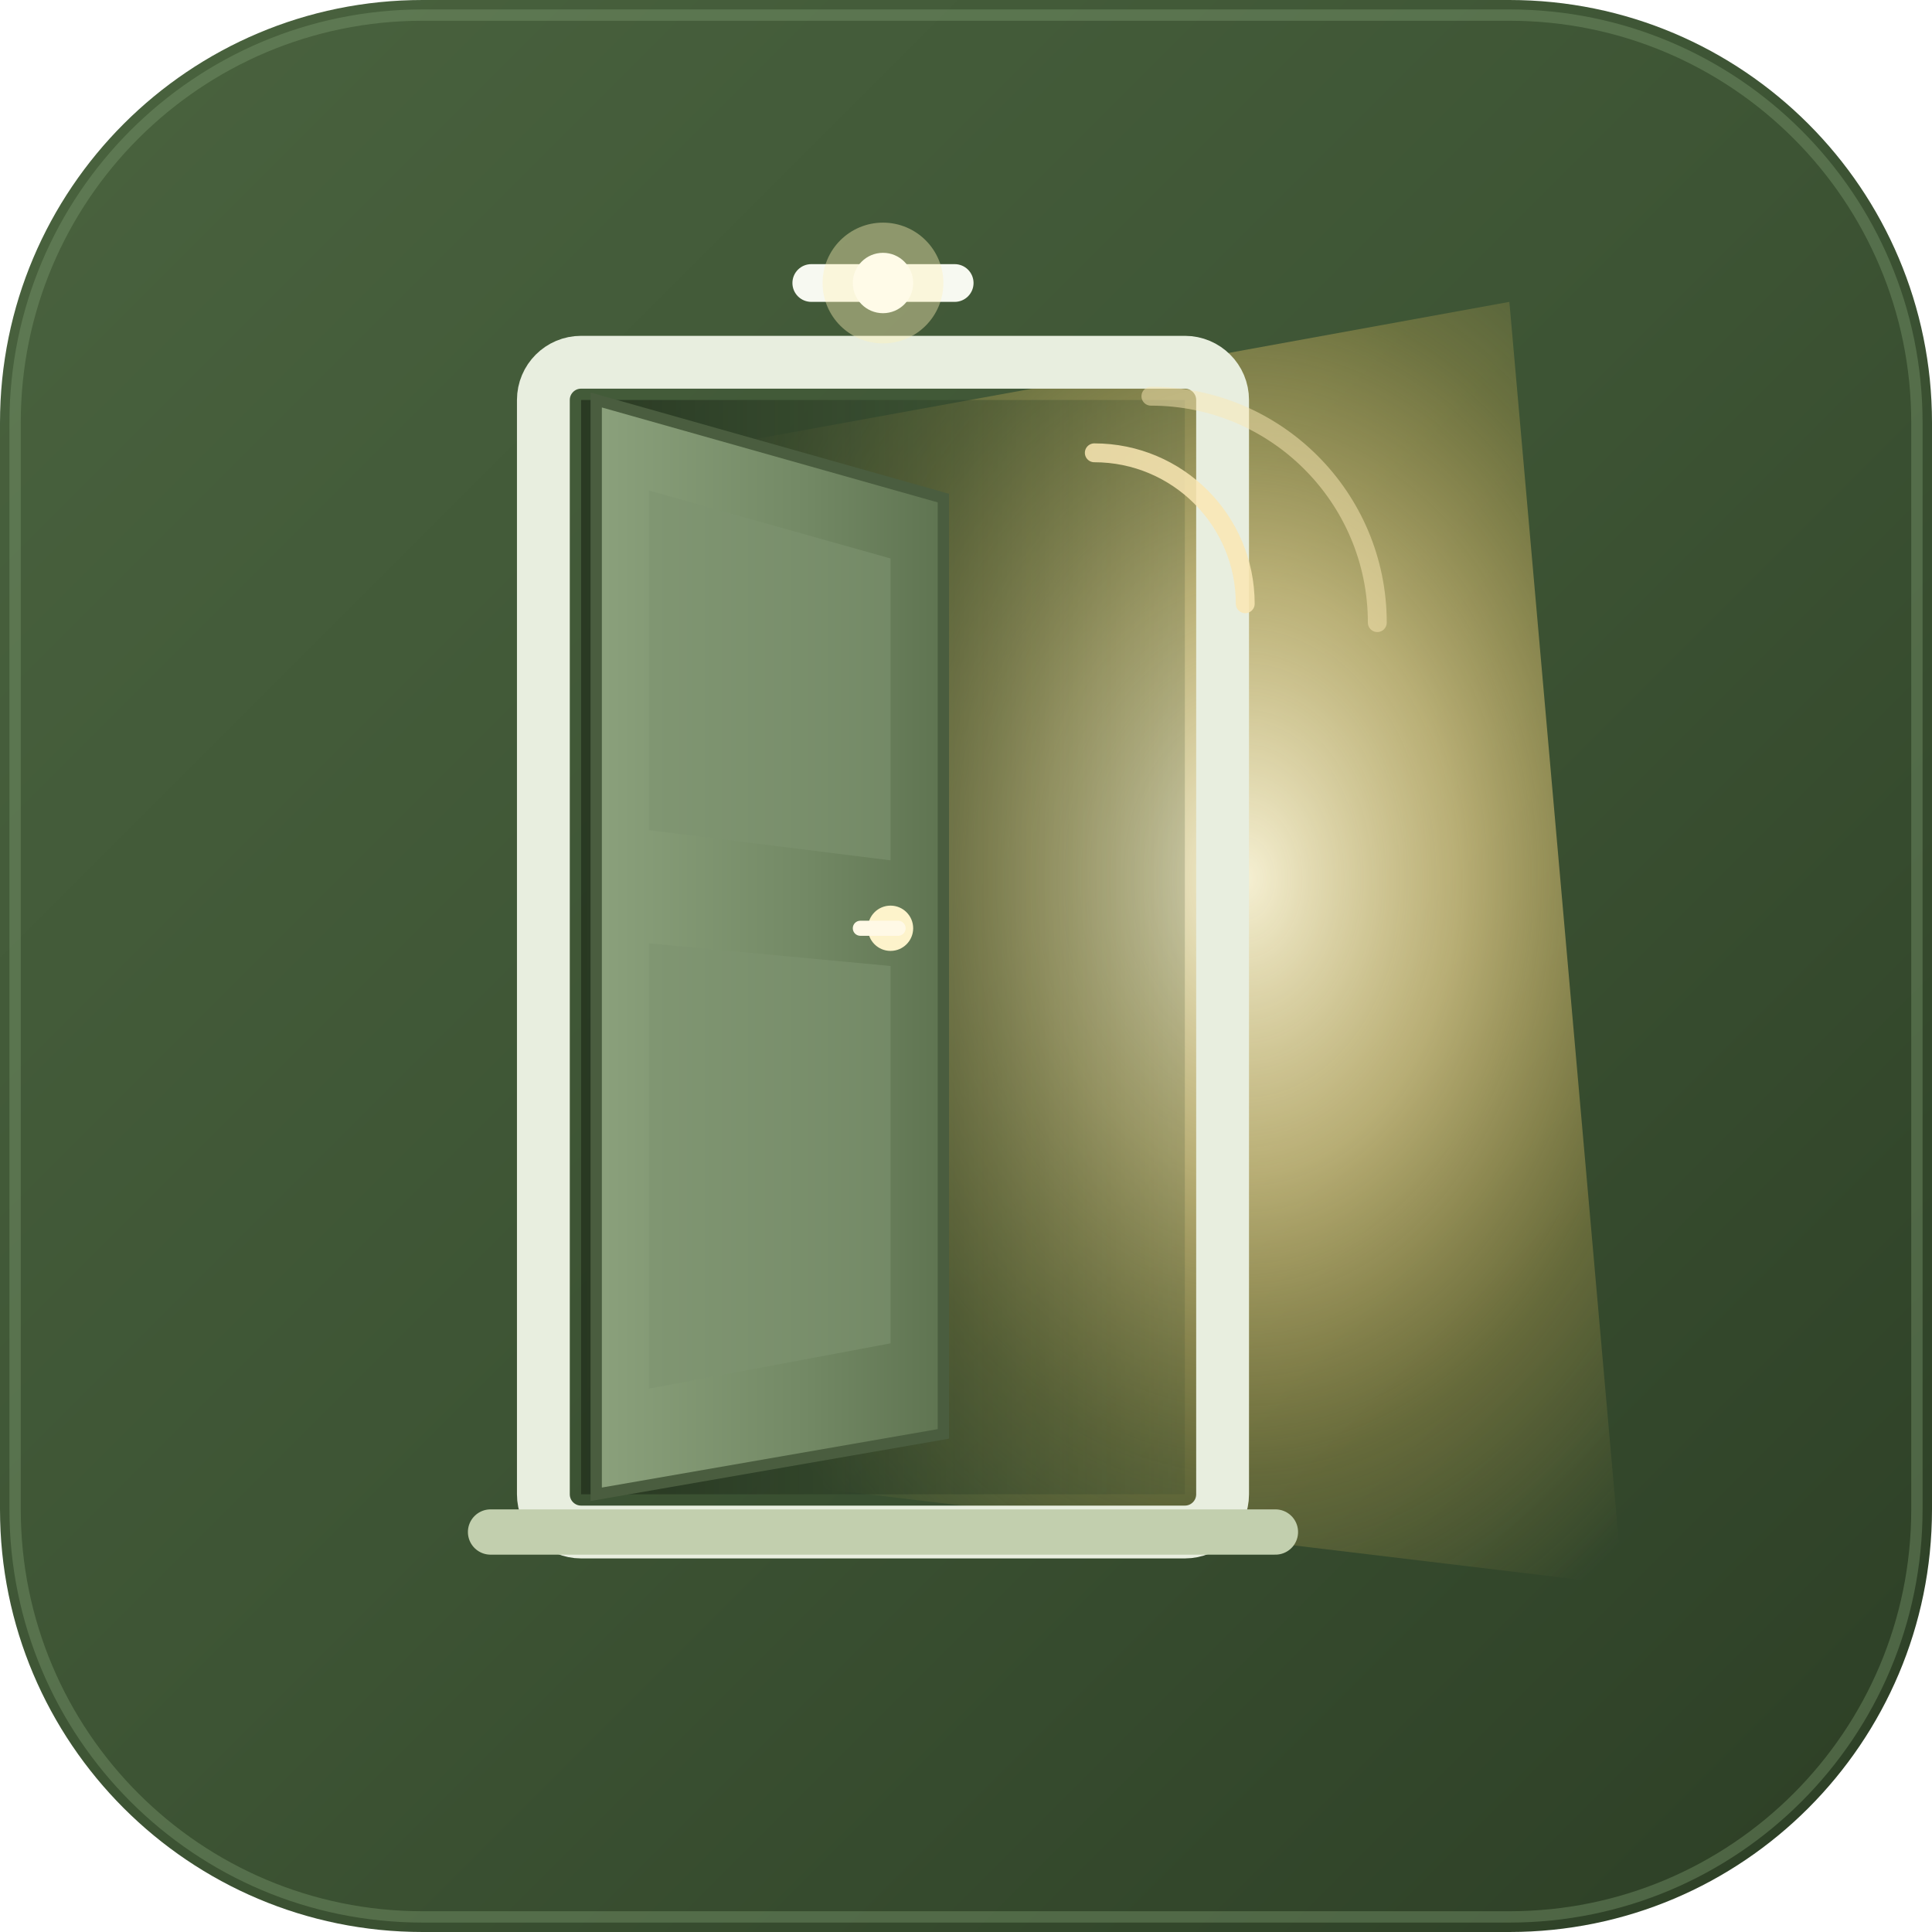
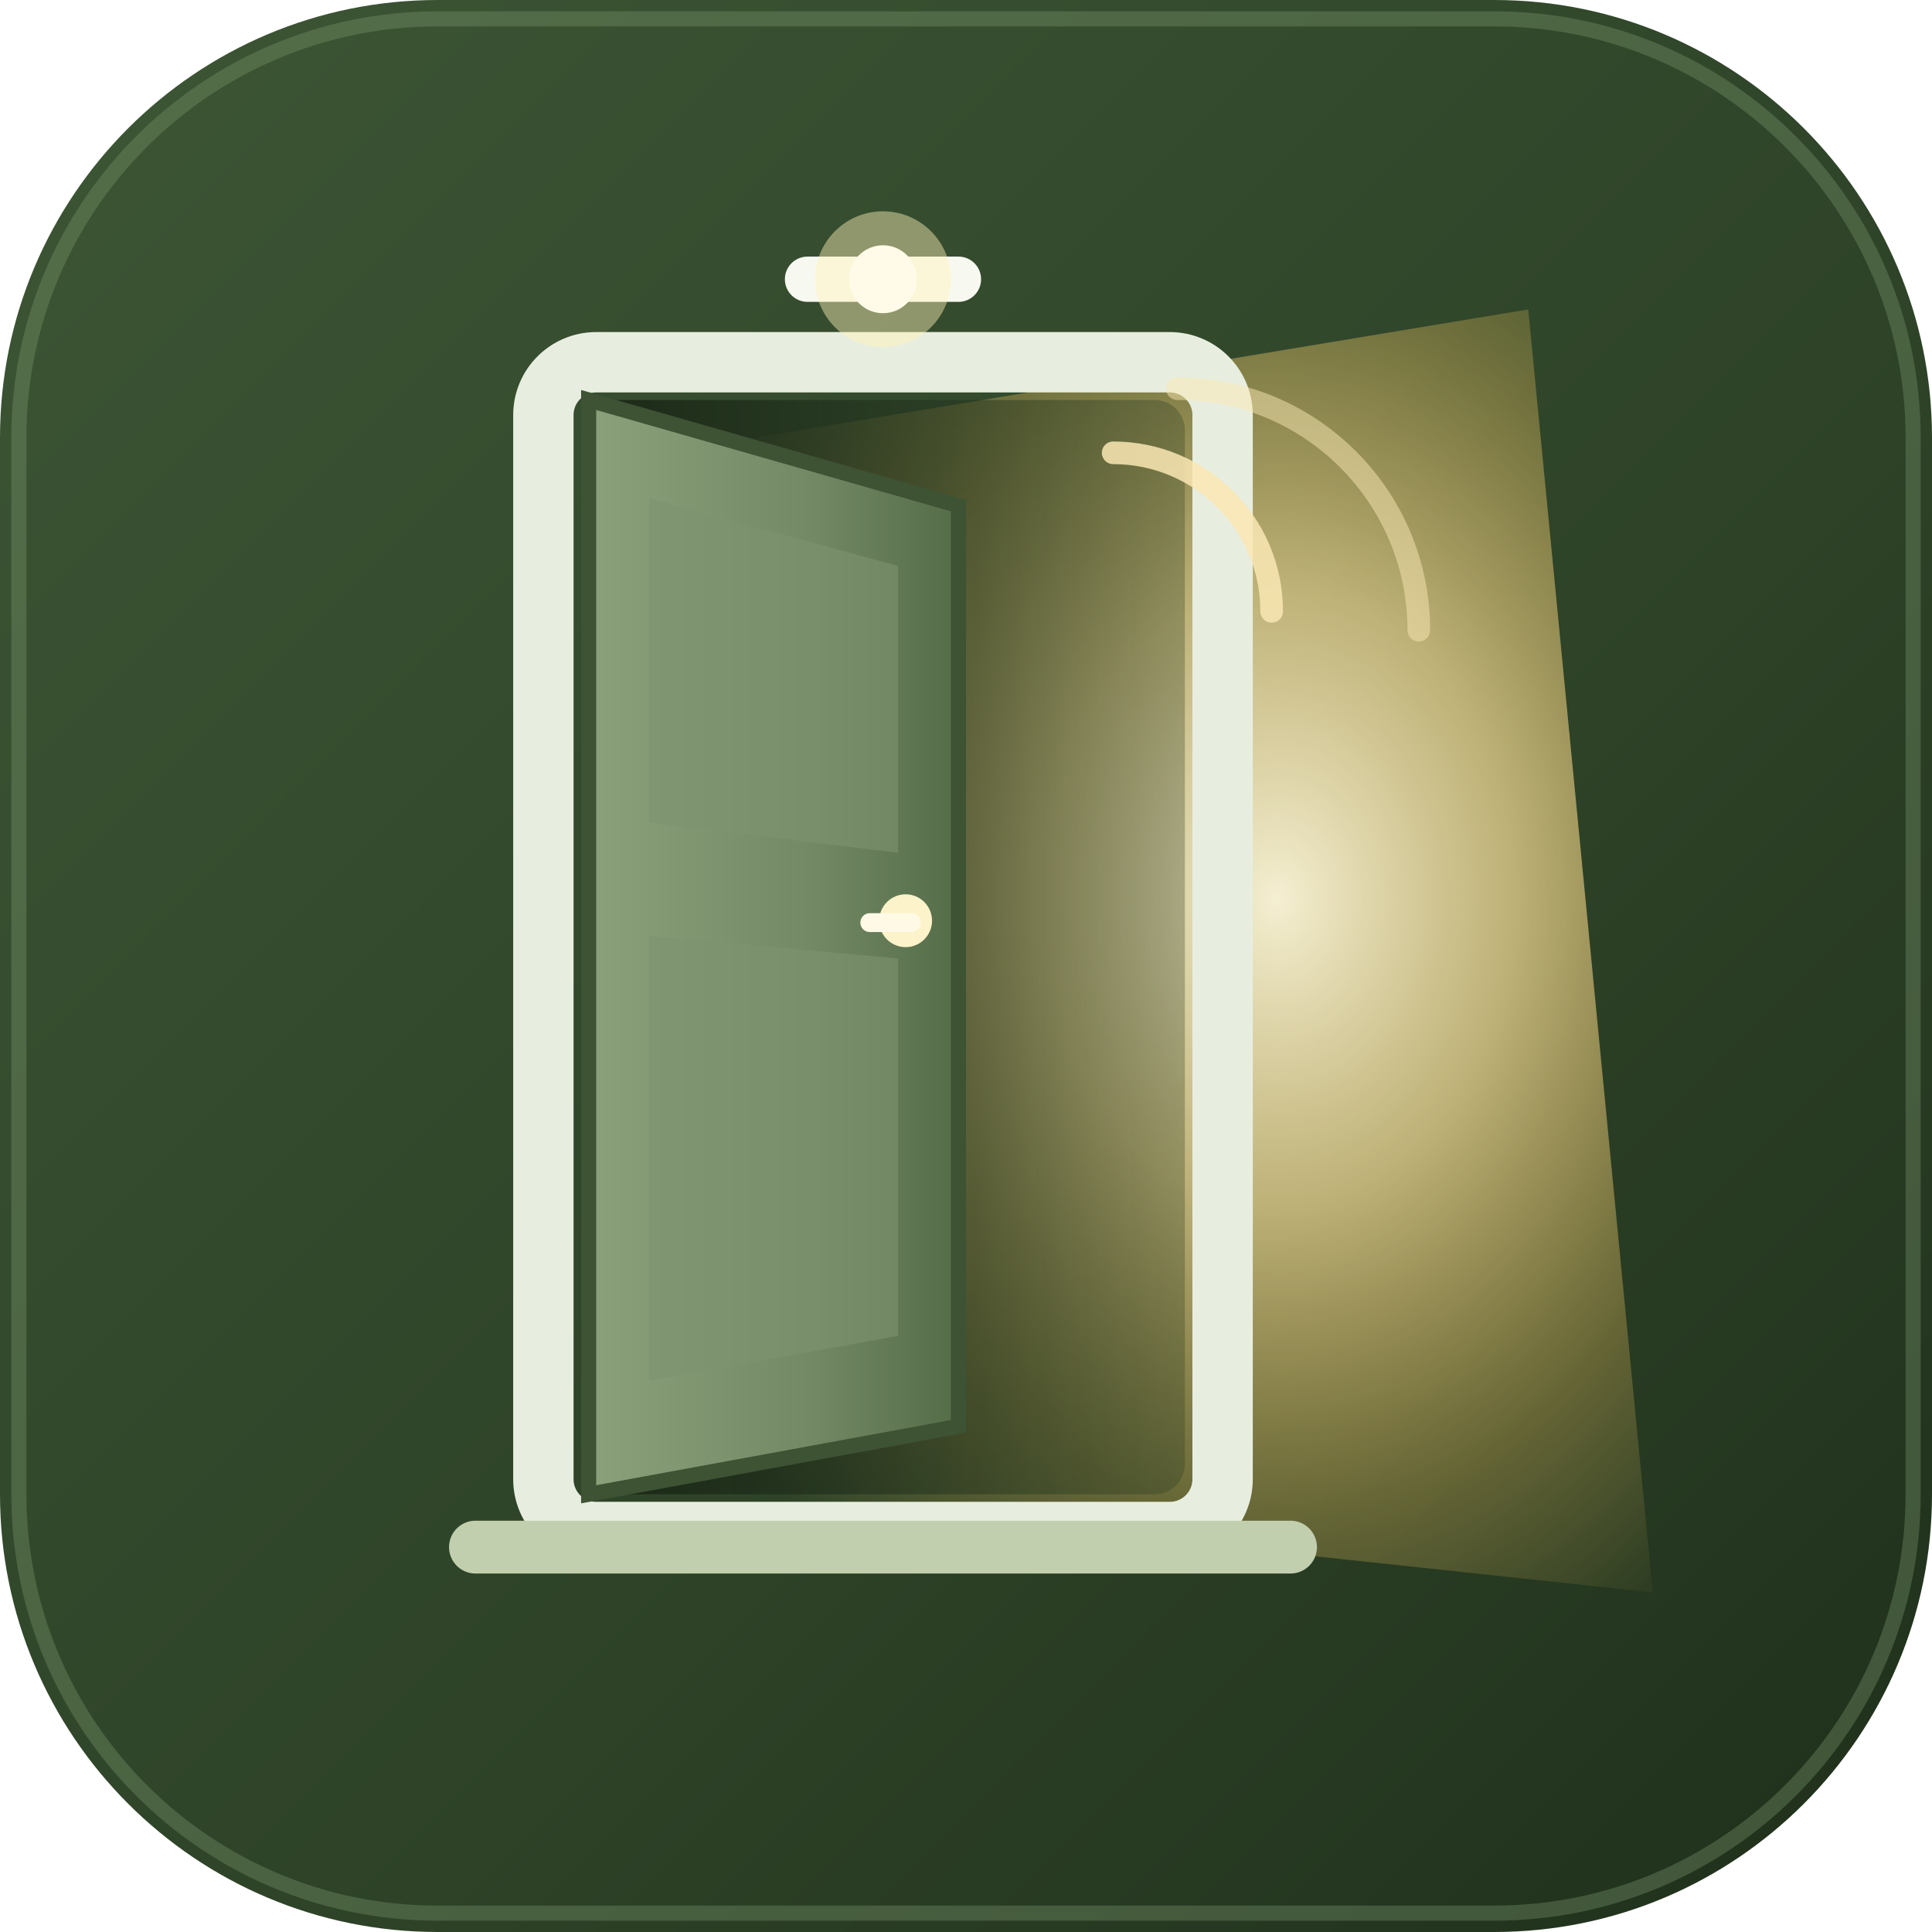
- <svg xmlns="http://www.w3.org/2000/svg" viewBox="0 0 512 512" width="512" height="512">
+ <svg xmlns="http://www.w3.org/2000/svg" viewBox="0 0 512 512" width="512" height="512" fill="none">
  <defs>
-     <linearGradient id="bgGrad" x1="0%" y1="0%" x2="100%" y2="100%">
-       <stop offset="0%" stop-color="#4a633f" />
-       <stop offset="50%" stop-color="#3d5434" />
-       <stop offset="100%" stop-color="#2c3e25" />
+     <linearGradient id="iconBg" x1="0%" y1="0%" x2="100%" y2="100%">
+       <stop offset="0%" stop-color="#3d5635" />
+       <stop offset="60%" stop-color="#2d4227" />
+       <stop offset="100%" stop-color="#1f2f1b" />
    </linearGradient>
-     <radialGradient id="lightGlow" cx="60%" cy="45%" r="65%">
+     <radialGradient id="iconLightGlow" cx="62%" cy="46%" r="68%">
      <stop offset="0%" stop-color="#fff8db" stop-opacity="0.95" />
-       <stop offset="35%" stop-color="#fce19a" stop-opacity="0.65" />
-       <stop offset="70%" stop-color="#f5c862" stop-opacity="0.25" />
+       <stop offset="35%" stop-color="#fce19a" stop-opacity="0.7" />
+       <stop offset="70%" stop-color="#f5c862" stop-opacity="0.3" />
      <stop offset="100%" stop-color="#f5c862" stop-opacity="0" />
    </radialGradient>
-     <linearGradient id="doorLeafGrad" x1="0%" y1="0%" x2="100%" y2="0%">
+     <linearGradient id="iconDoorLeaf" x1="0%" y1="0%" x2="100%" y2="0%">
      <stop offset="0%" stop-color="#8ba17c" />
      <stop offset="60%" stop-color="#738965" />
-       <stop offset="100%" stop-color="#5f7451" />
+       <stop offset="100%" stop-color="#556c48" />
    </linearGradient>
-     <linearGradient id="innerShadow" x1="0%" y1="0%" x2="100%" y2="0%">
-       <stop offset="0%" stop-color="#1f2c1a" stop-opacity="0.7" />
-       <stop offset="100%" stop-color="#354a2e" stop-opacity="0.2" />
+     <linearGradient id="iconInnerShadow" x1="0%" y1="0%" x2="100%" y2="0%">
+       <stop offset="0%" stop-color="#162213" stop-opacity="0.85" />
+       <stop offset="100%" stop-color="#283a22" stop-opacity="0.3" />
    </linearGradient>
  </defs>
-   <rect width="512" height="512" rx="112" fill="url(#bgGrad)" />
-   <rect width="504" height="504" x="4" y="4" rx="108" fill="none" stroke="#7e9c70" stroke-width="3" opacity="0.4" />
-   <polygon points="180,120 400,80 430,420 180,390" fill="url(#lightGlow)" />
-   <rect x="144" y="96" width="180" height="310" rx="10" fill="none" stroke="#e8eedf" stroke-width="14" />
-   <line x1="130" y1="406" x2="338" y2="406" stroke="#c2cfae" stroke-width="12" stroke-linecap="round" />
-   <rect x="154" y="106" width="160" height="290" fill="url(#innerShadow)" />
-   <polygon points="158,106 250,132 250,380 158,396" fill="url(#doorLeafGrad)" stroke="#4a5d3f" stroke-width="3" />
-   <polygon points="172,130 236,148 236,228 172,220" fill="#7d9370" opacity="0.6" />
-   <polygon points="172,250 236,256 236,356 172,368" fill="#7d9370" opacity="0.6" />
-   <circle cx="236" cy="246" r="6" fill="#fdf3cb" />
-   <rect x="226" y="244" width="14" height="4" rx="2" fill="#fff9e6" />
-   <rect x="210" y="70" width="48" height="10" rx="5" fill="#f7f9f1" />
-   <circle cx="234" cy="75" r="16" fill="#fff2b8" opacity="0.4" />
-   <circle cx="234" cy="75" r="8" fill="#fffbe8" />
-   <path d="M 290 120 A 40 40 0 0 1 330 160" fill="none" stroke="#fae7b4" stroke-width="5" stroke-linecap="round" opacity="0.85" />
-   <path d="M 305 105 A 60 60 0 0 1 365 165" fill="none" stroke="#fae7b4" stroke-width="5" stroke-linecap="round" opacity="0.5" />
+   <rect width="512" height="512" rx="116" fill="url(#iconBg)" />
+   <rect width="502" height="502" x="5" y="5" rx="111" fill="none" stroke="#7e9c70" stroke-width="4" opacity="0.35" />
+   <polygon points="176,120 405,82 438,422 176,394" fill="url(#iconLightGlow)" />
+   <rect x="154" y="106" width="160" height="290" rx="8" fill="url(#iconInnerShadow)" />
+   <rect x="144" y="96" width="180" height="310" rx="14" fill="none" stroke="#e8eedf" stroke-width="16" />
+   <line x1="126" y1="410" x2="342" y2="410" stroke="#c2cfae" stroke-width="14" stroke-linecap="round" />
+   <polygon points="156,106 254,134 254,378 156,396" fill="url(#iconDoorLeaf)" stroke="#3e5234" stroke-width="4" />
+   <polygon points="172,132 238,150 238,226 172,218" fill="#7d9370" opacity="0.6" />
+   <polygon points="172,248 238,254 238,354 172,366" fill="#7d9370" opacity="0.6" />
+   <circle cx="240" cy="244" r="7" fill="#fdf3cb" />
+   <rect x="228" y="242" width="16" height="5" rx="2.5" fill="#fff9e6" />
+   <rect x="208" y="68" width="52" height="12" rx="6" fill="#f7f9f1" />
+   <circle cx="234" cy="74" r="18" fill="#fff2b8" opacity="0.45" />
+   <circle cx="234" cy="74" r="9" fill="#fffbe8" />
+   <path d="M 295 120 A 42 42 0 0 1 337 162" fill="none" stroke="#fae7b4" stroke-width="6" stroke-linecap="round" opacity="0.85" />
+   <path d="M 312 103 A 64 64 0 0 1 376 167" fill="none" stroke="#fae7b4" stroke-width="6" stroke-linecap="round" opacity="0.5" />
</svg>
